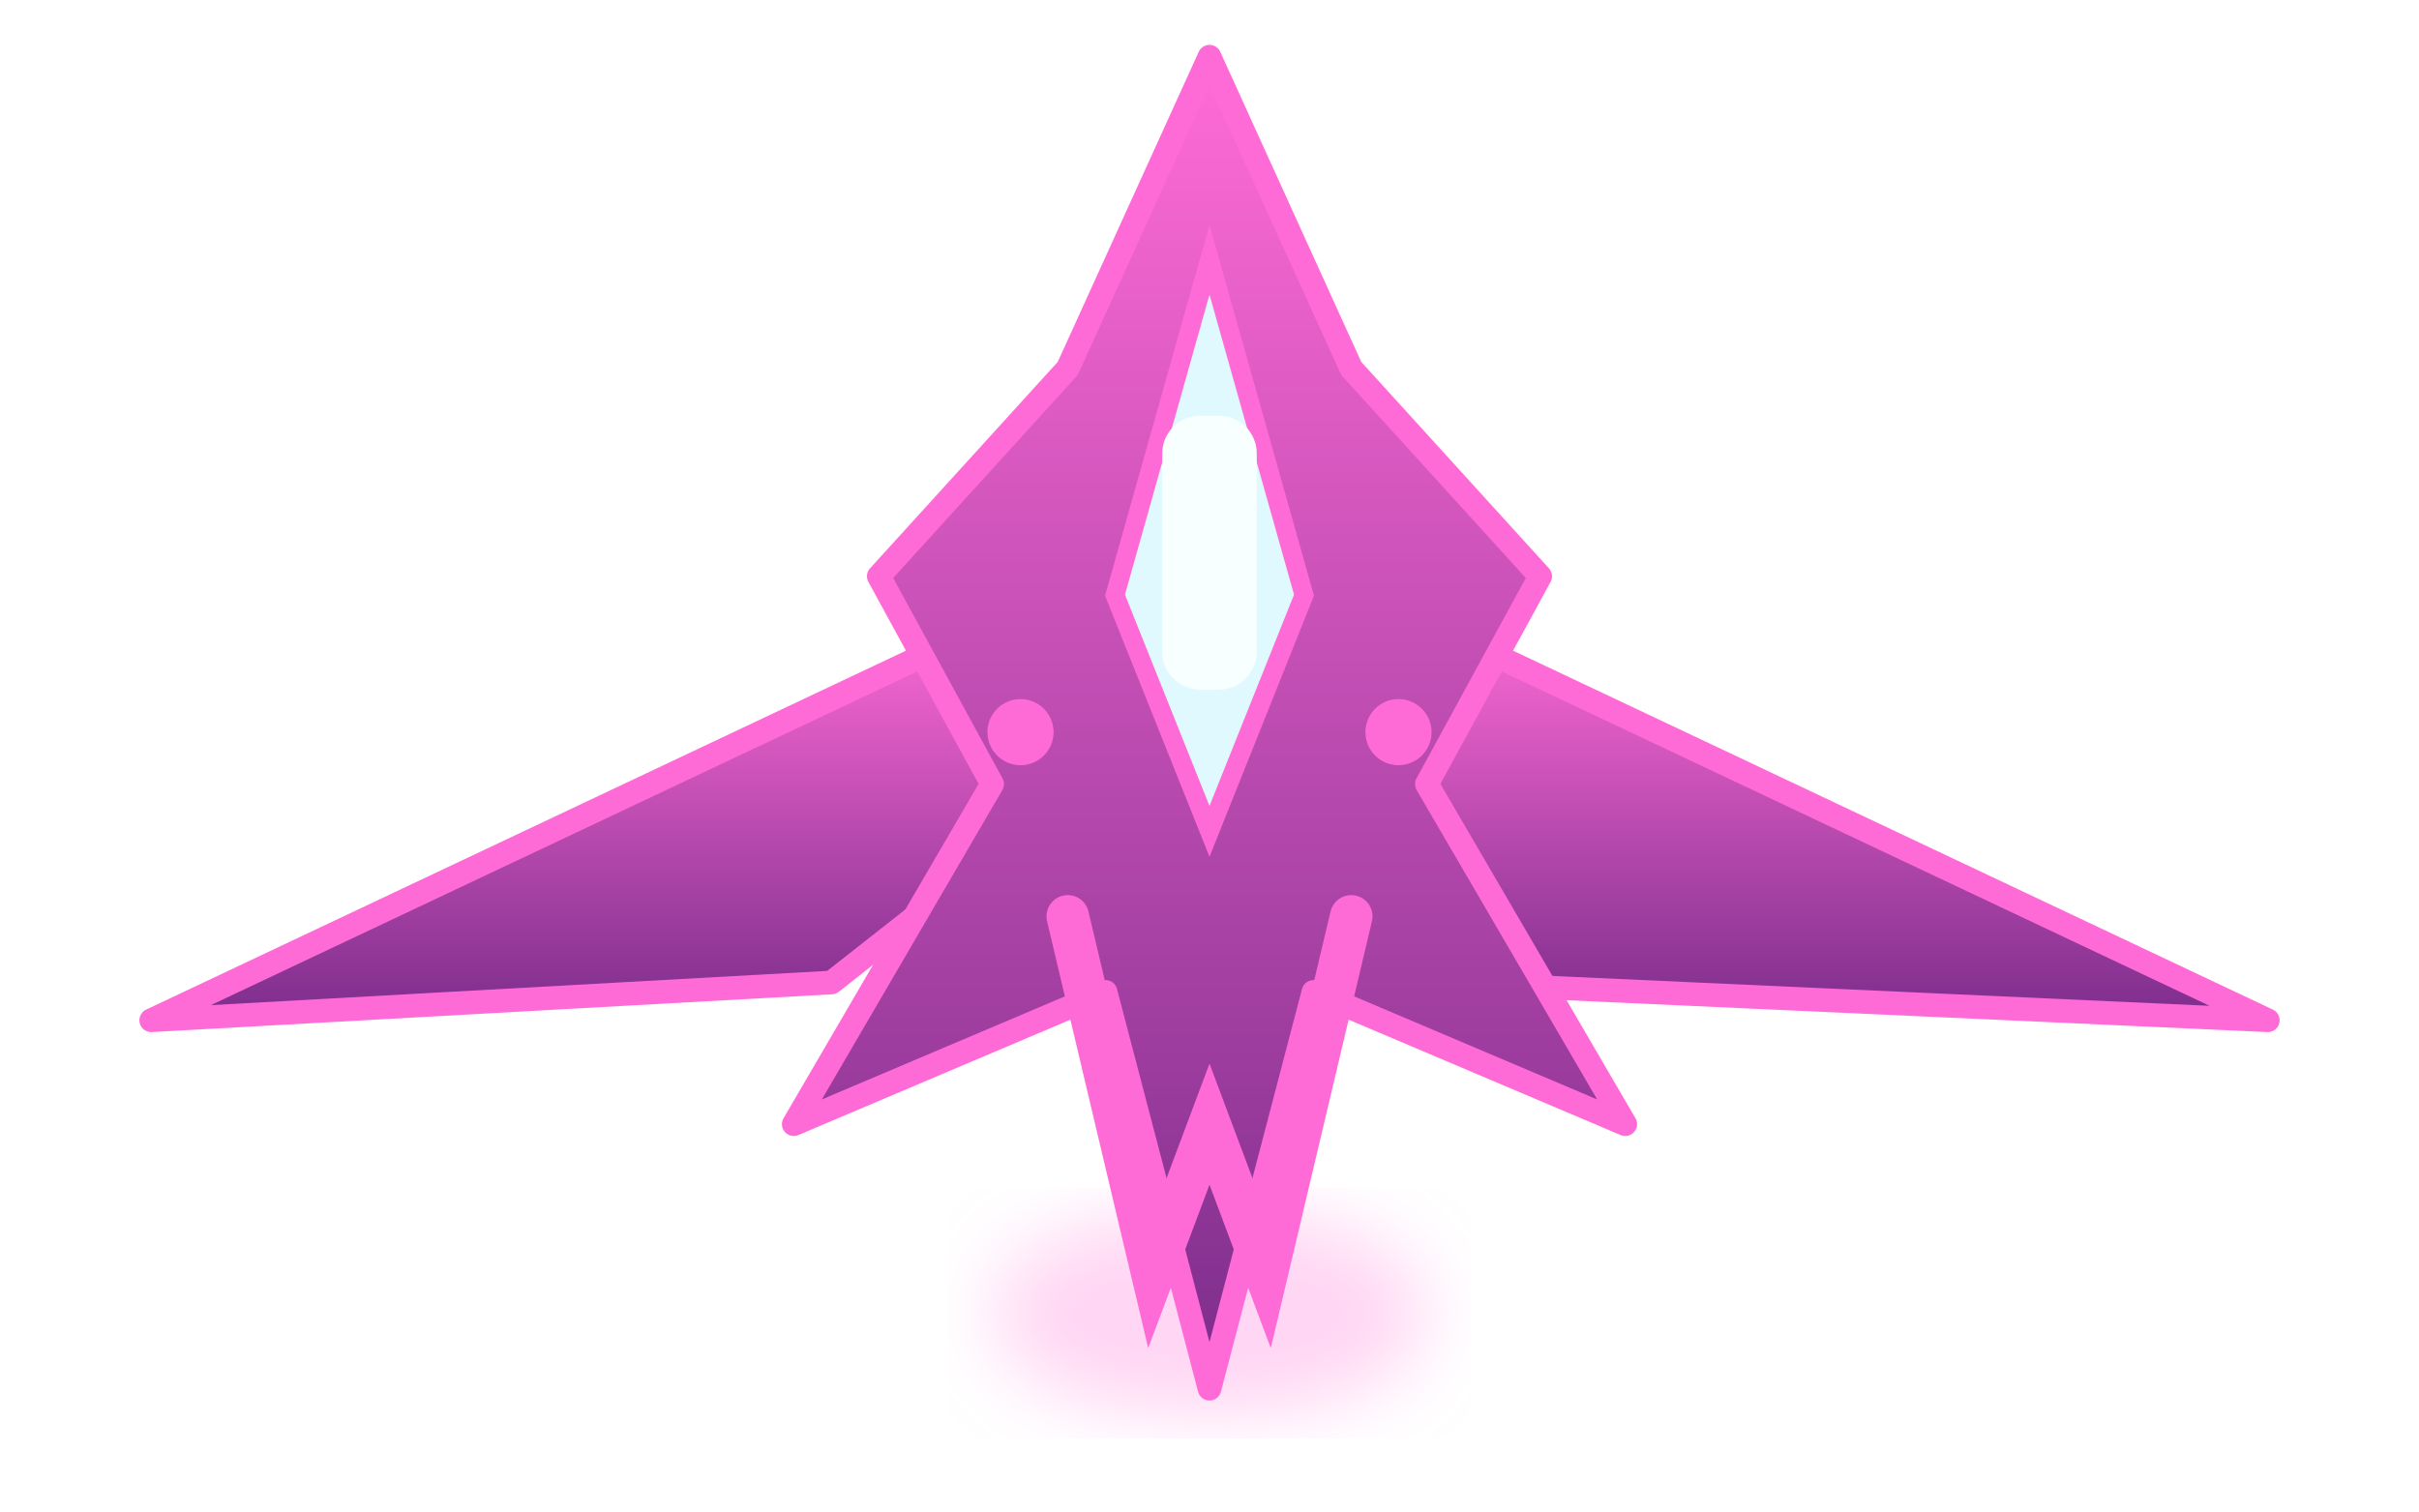
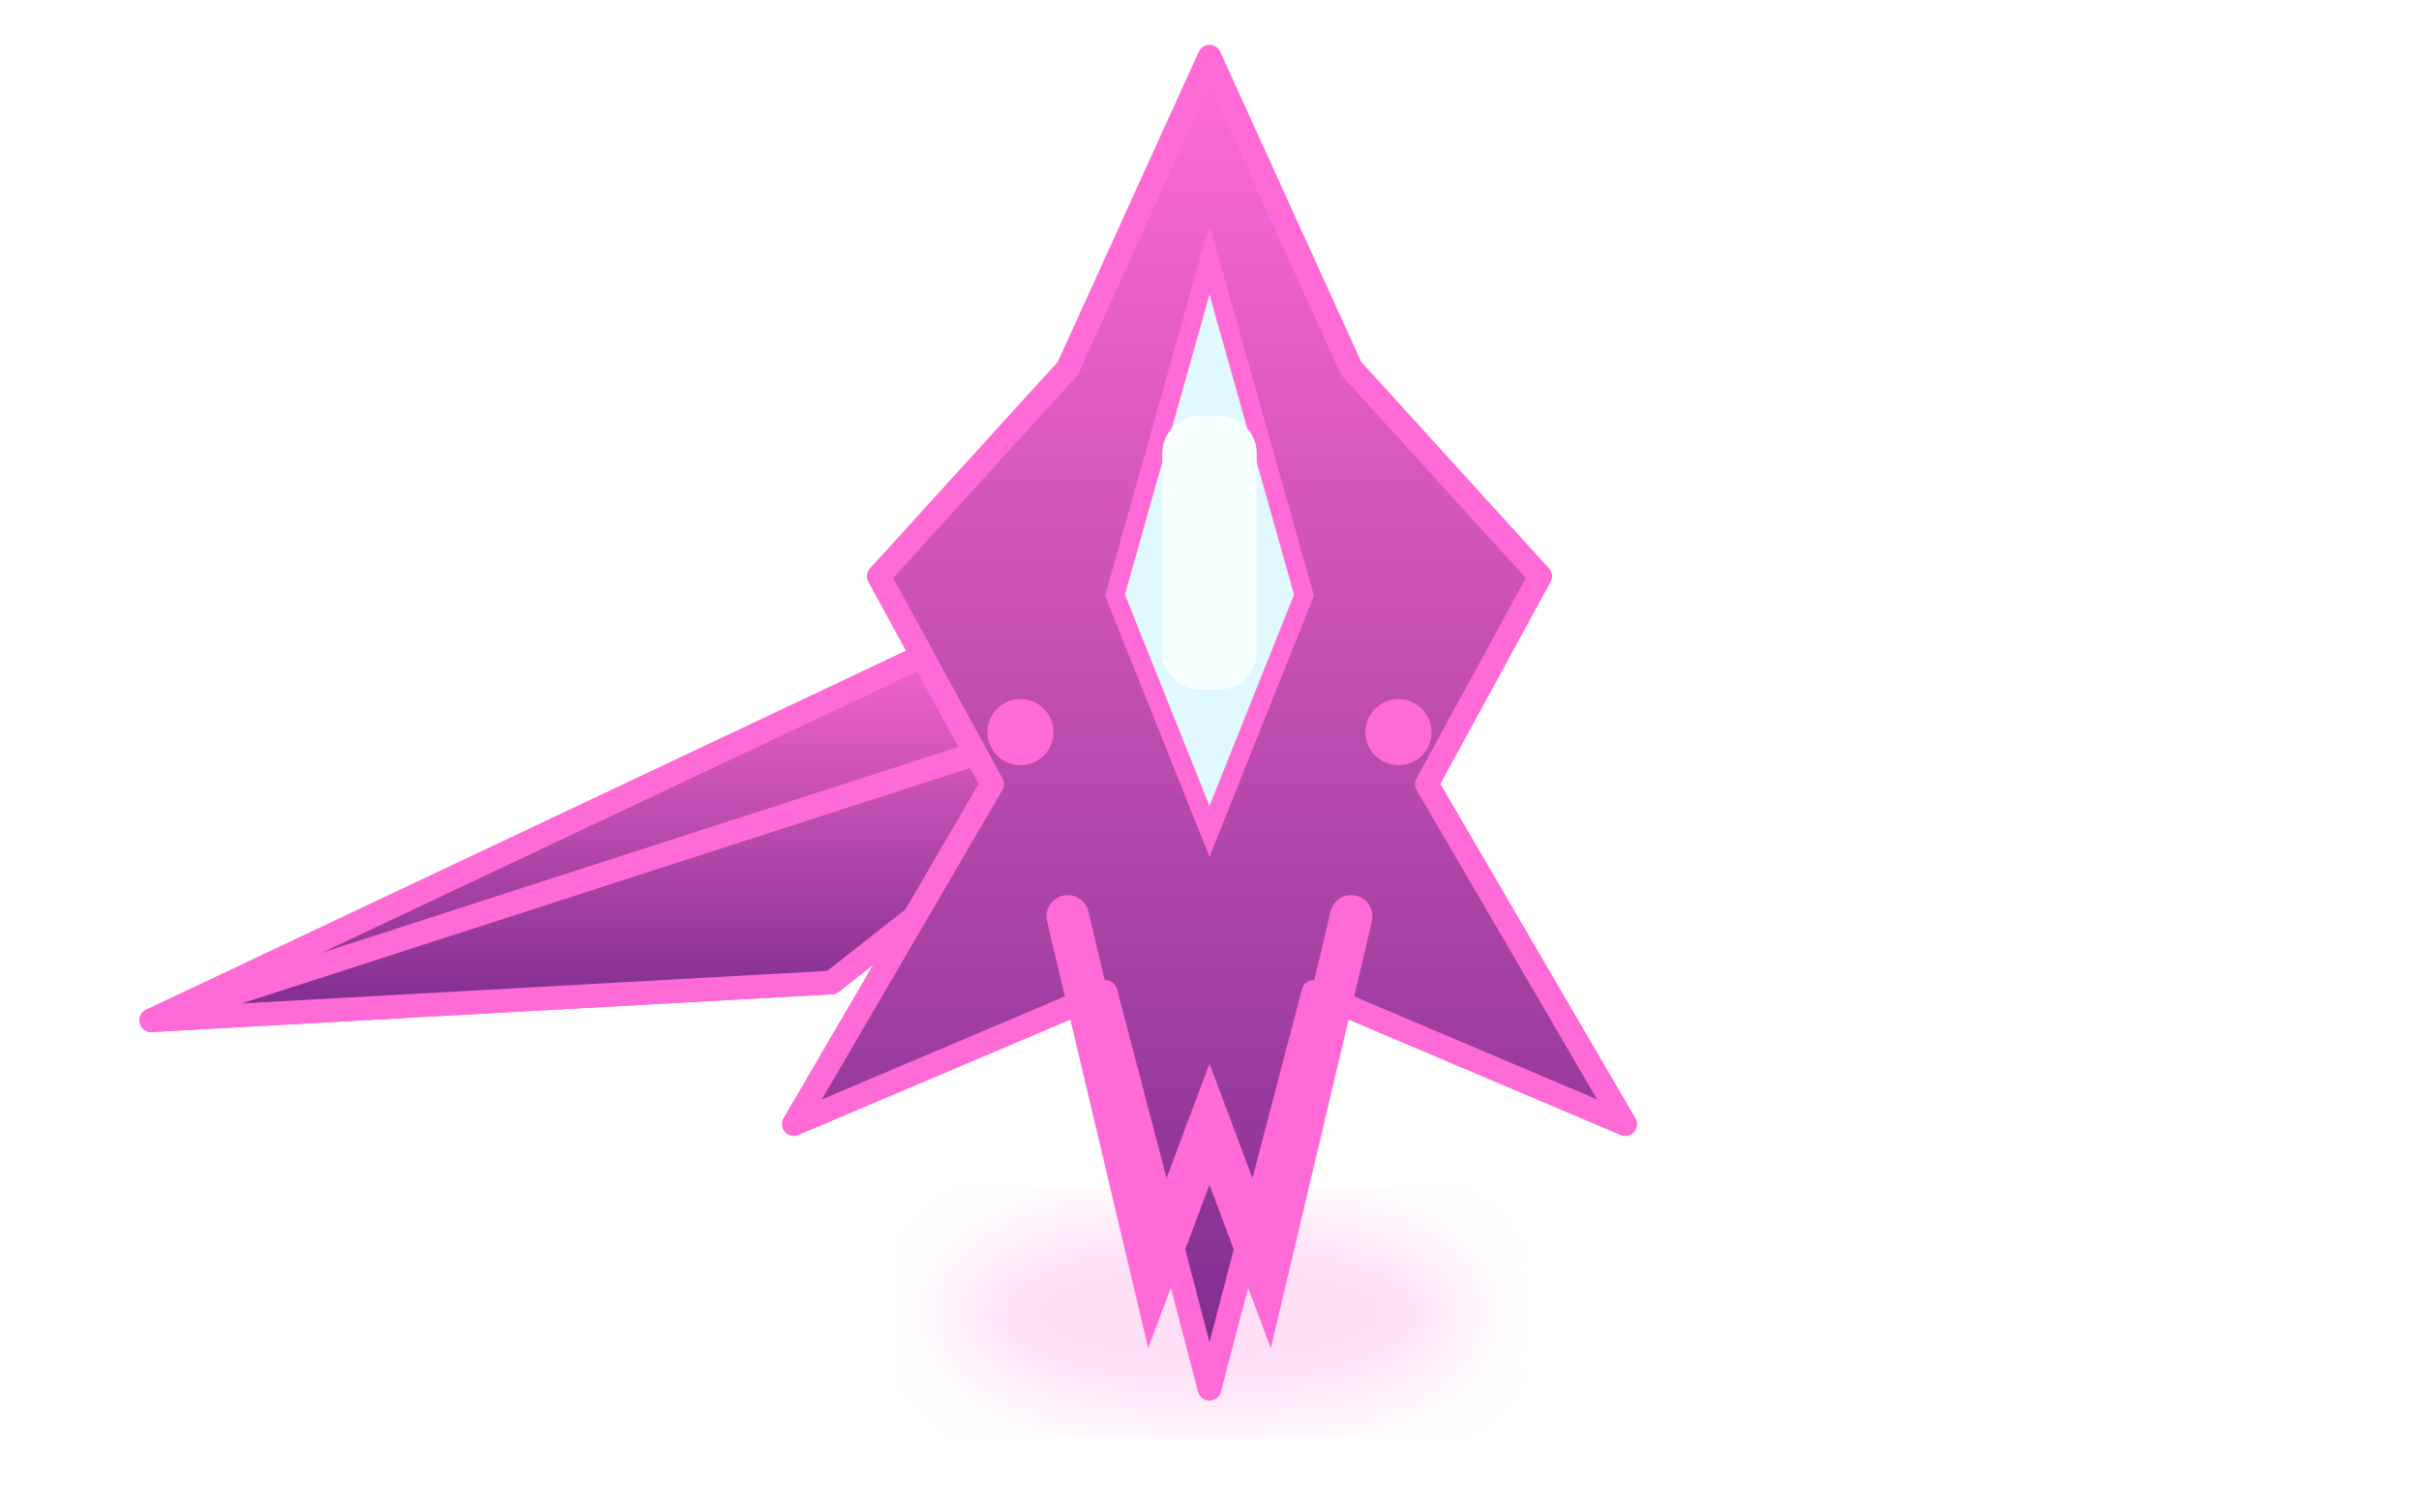
<svg xmlns="http://www.w3.org/2000/svg" width="512" height="320" viewBox="0 0 512 320">
  <defs>
    <linearGradient id="h" x1="0" y1="0" x2="0" y2="1">
      <stop stop-color="#ff6bd6" />
      <stop offset="1" stop-color="#7c2d8c" />
    </linearGradient>
    <filter id="g">
      <feGaussianBlur stdDeviation="8" />
    </filter>
  </defs>
-   <g opacity=".28" fill="#ff6bd6" filter="url(#g)">
-     <ellipse cx="256" cy="278" rx="46" ry="22" />
-   </g>
+   <ellipse cx="256" cy="278" rx="55" ry="22" fill="#ff6bd6" opacity=".22" filter="url(#g)" />
  <g fill="url(#h)" stroke="#ff6bd6" stroke-width="5" stroke-linejoin="round">
    <path d="M214 130 L32 216 L176 208 L232 164 Z" />
-     <path d="M298 130 L480 216 L304 208 L280 164 Z" />
+     <path d="M298 130 L32 216 L176 208 L232 164 Z" />
    <path d="M256 12 L286 78 L326 122 L302 166 L344 238 L278 210 L256 294 L234 210 L168 238 L210 166 L186 122 L226 78 Z" />
  </g>
  <path d="M256 55 L276 126 L256 176 L236 126 Z" fill="#dff9ff" stroke="#ff6bd6" stroke-width="4" />
  <rect x="246" y="88" width="20" height="58" rx="8" fill="#f7ffff" />
  <path d="M226 194 L244 270 L256 238 L268 270 L286 194" fill="none" stroke="#ff6bd6" stroke-width="9" stroke-linecap="round" />
  <circle cx="216" cy="155" r="7" fill="#ff6bd6" />
  <circle cx="296" cy="155" r="7" fill="#ff6bd6" />
</svg>
